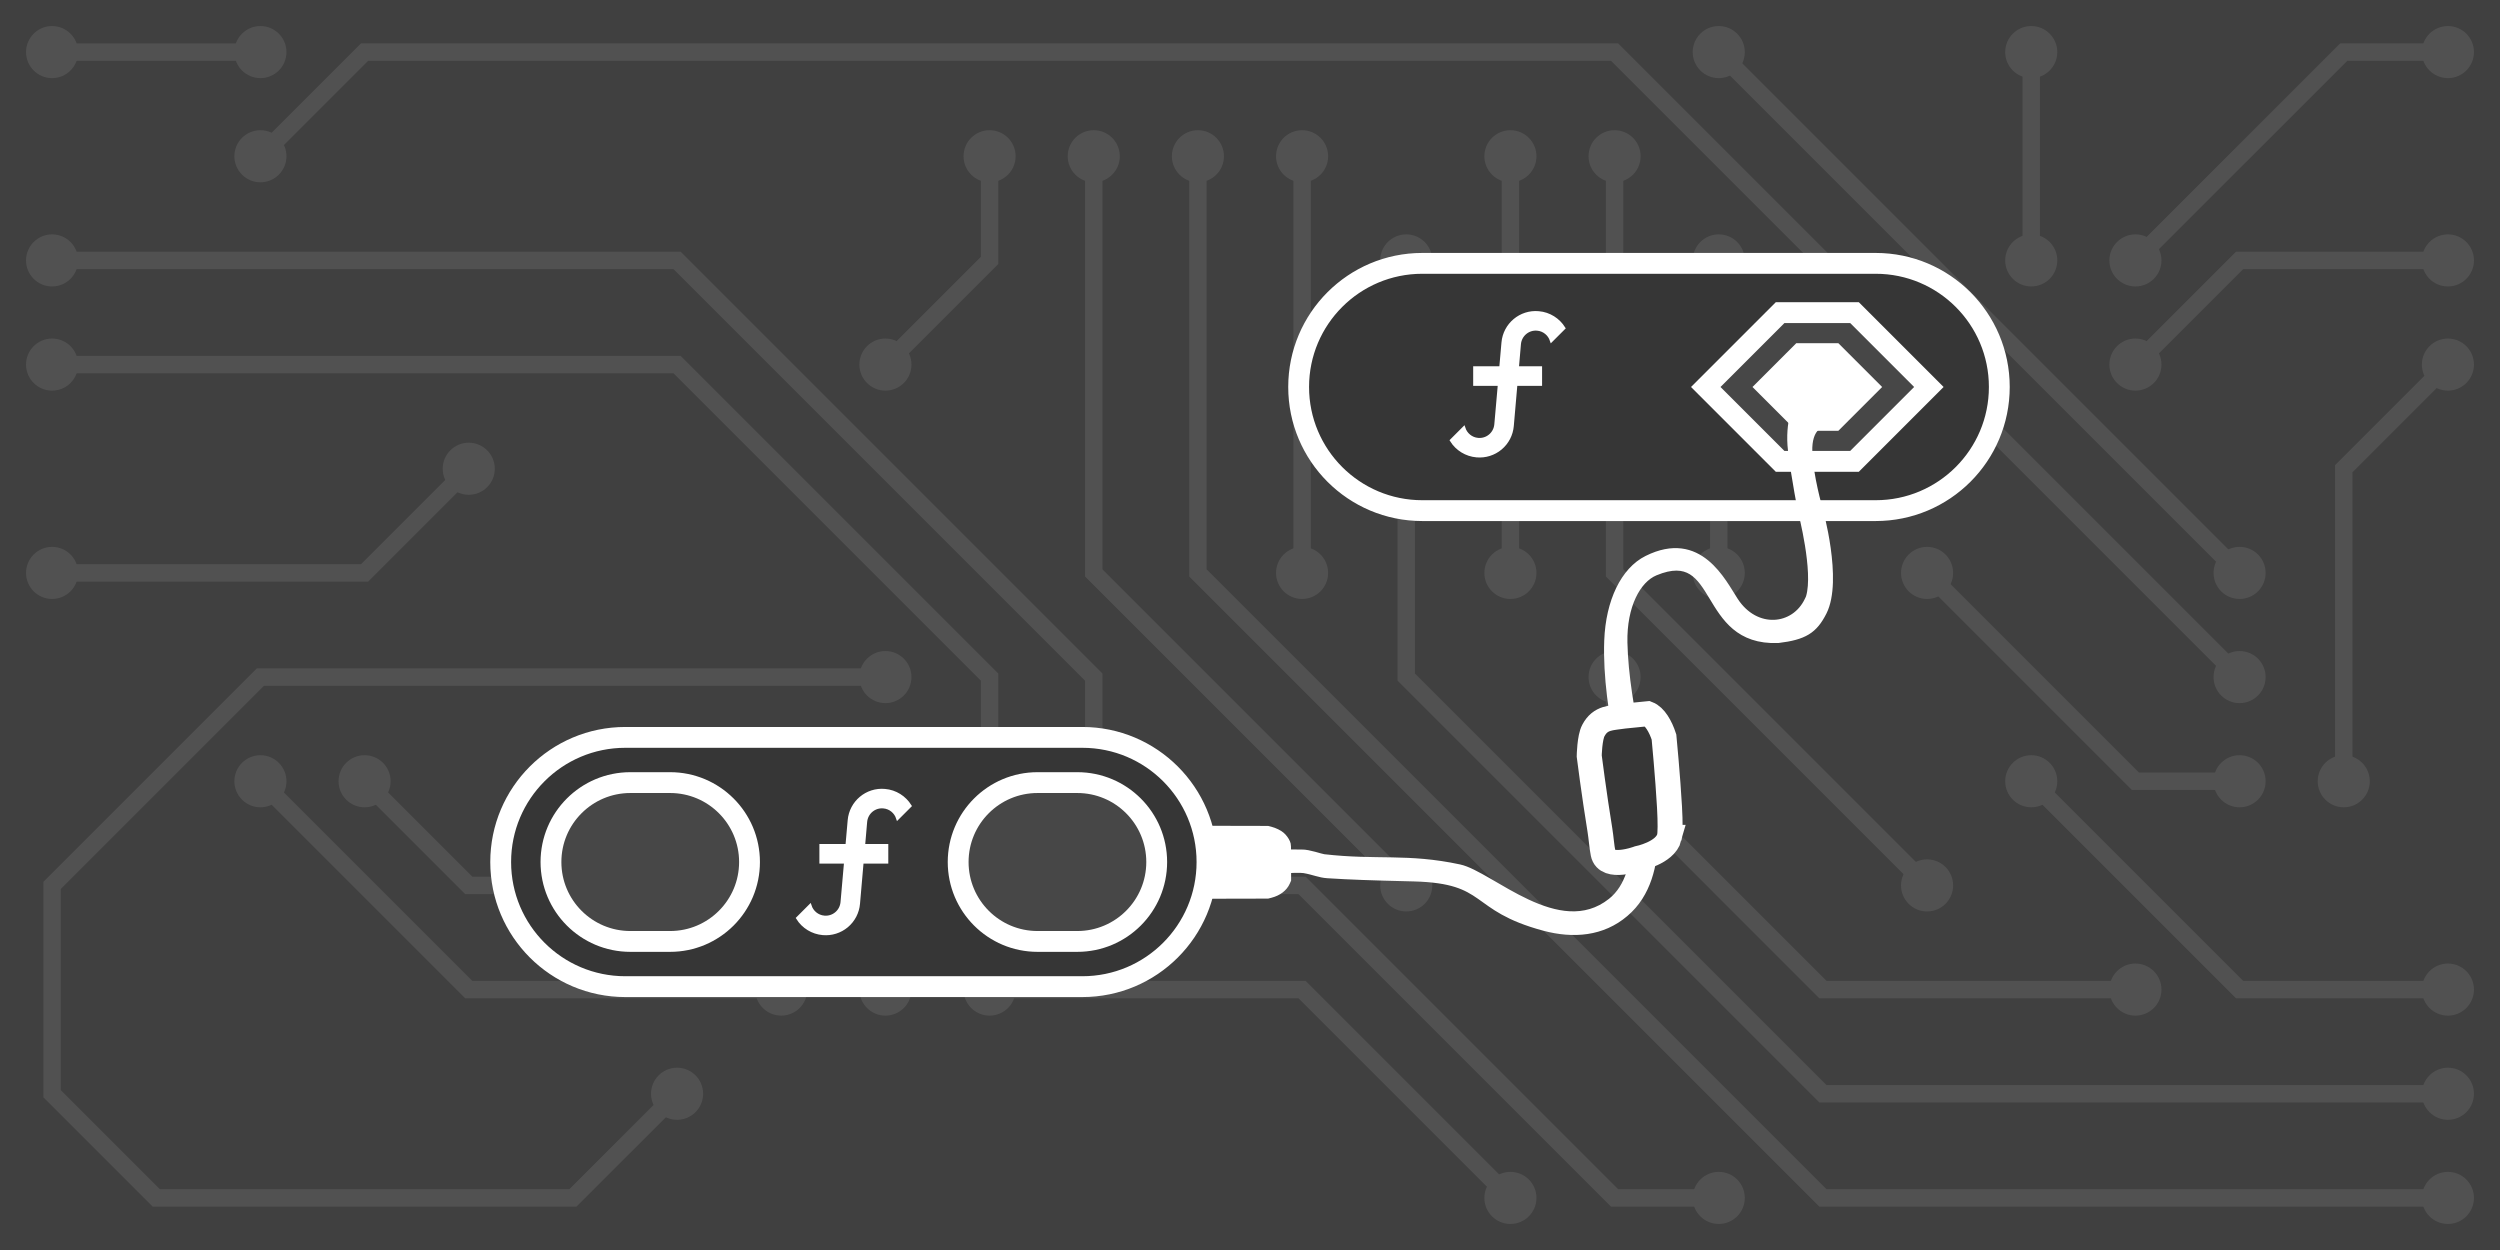
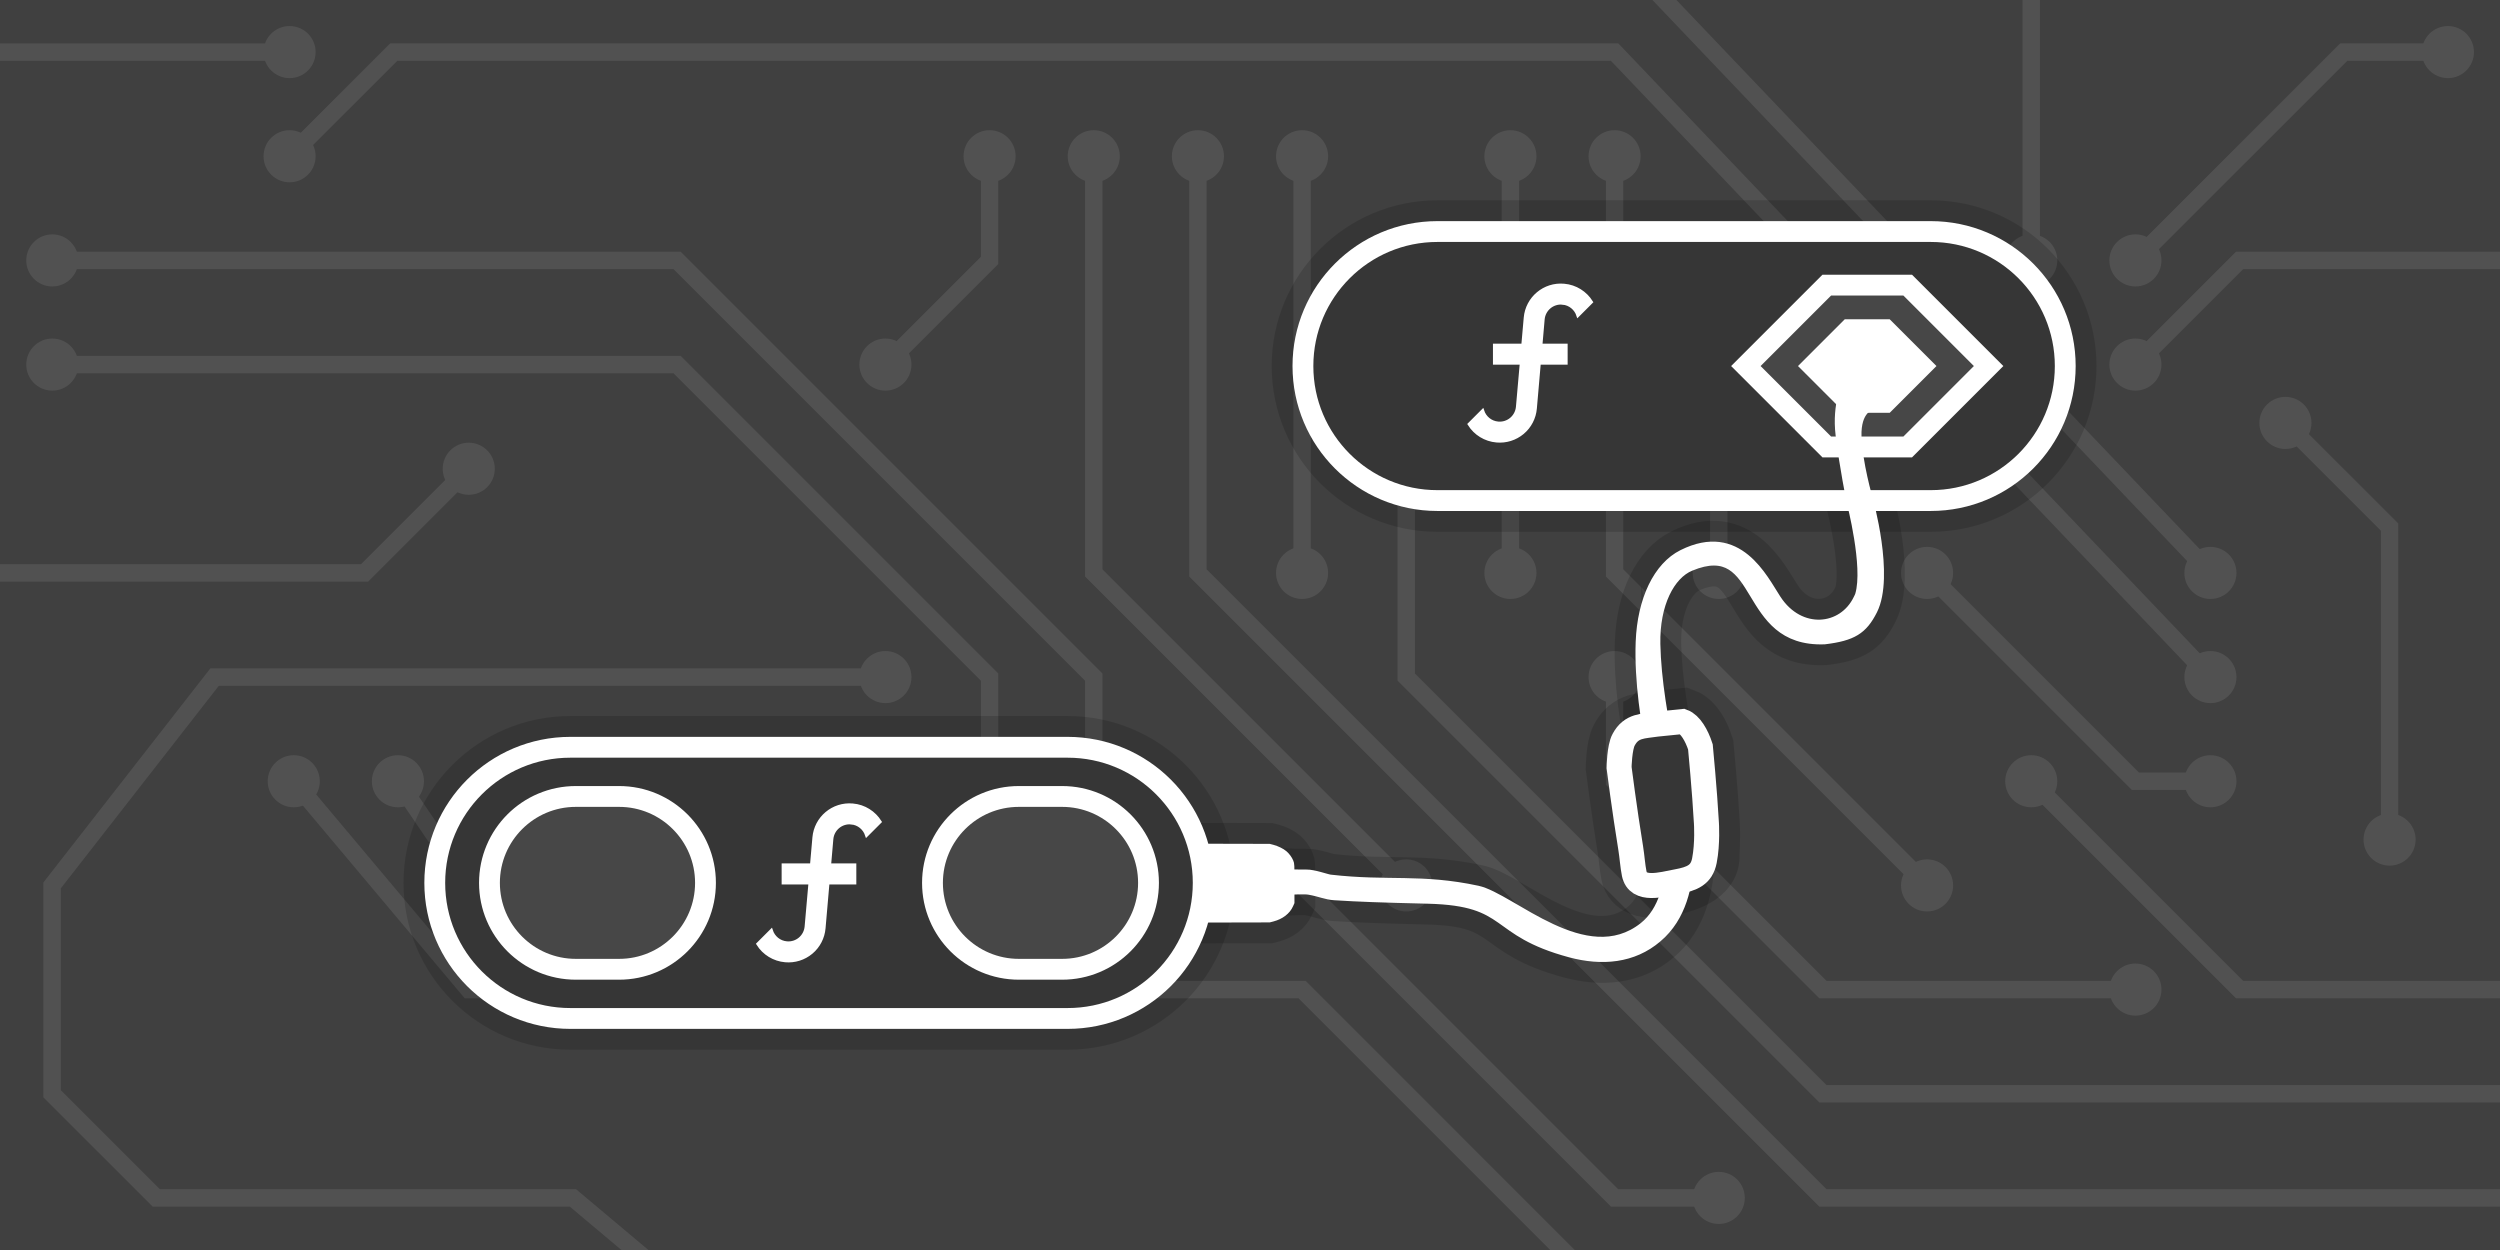
- <svg xmlns="http://www.w3.org/2000/svg" width="600" height="300">
-   <g stroke-miterlimit="10" data-paper-data="{&quot;isPaintingLayer&quot;:true}" style="mix-blend-mode:normal">
-     <path fill="#404040" d="M0 300V0h600v300z" />
-     <path fill="none" stroke="#515151" stroke-width="4.17" d="m62.5 37.5 25-25h300l150 150" />
-     <path fill="#515151" d="M62.5 31.25c3.452 0 6.25 2.798 6.25 6.25s-2.798 6.25-6.25 6.25-6.25-2.798-6.25-6.25 2.798-6.25 6.25-6.25zm475 125c3.452 0 6.25 2.798 6.25 6.25s-2.798 6.25-6.25 6.25-6.25-2.798-6.25-6.25 2.798-6.25 6.25-6.25z" />
-     <path fill="none" stroke="#515151" stroke-width="4.17" d="m537.5 137.5-125-125" />
-     <path fill="#515151" d="M537.5 131.25c3.452 0 6.25 2.798 6.25 6.25s-2.798 6.25-6.25 6.25-6.25-2.798-6.25-6.25 2.798-6.25 6.25-6.25zm-125-125c3.452 0 6.25 2.798 6.25 6.25s-2.798 6.25-6.25 6.25-6.25-2.798-6.25-6.25 2.798-6.25 6.25-6.25z" />
-     <path fill="none" stroke="#515151" stroke-width="4.17" d="m337.5 212.5-75-75v-100" />
-     <path fill="#515151" d="M337.5 206.25c3.452 0 6.25 2.798 6.25 6.25s-2.798 6.25-6.25 6.25-6.25-2.798-6.25-6.25 2.798-6.25 6.25-6.25zm-75-175c3.452 0 6.25 2.798 6.25 6.25s-2.798 6.25-6.25 6.25-6.25-2.798-6.25-6.25 2.798-6.25 6.25-6.25z" />
-     <path fill="none" stroke="#515151" stroke-width="4.17" d="M362.5 137.5v-100" />
-     <path fill="#515151" d="M362.5 131.25c3.452 0 6.25 2.798 6.25 6.25s-2.798 6.25-6.25 6.25-6.25-2.798-6.25-6.25 2.798-6.25 6.25-6.25zm0-100c3.452 0 6.25 2.798 6.25 6.25s-2.798 6.25-6.25 6.25-6.25-2.798-6.25-6.25 2.798-6.25 6.25-6.25z" />
-     <path fill="none" stroke="#515151" stroke-width="4.17" d="M587.5 287.5h-150l-150-150v-100" />
-     <path fill="#515151" d="M287.5 31.25c3.452 0 6.25 2.798 6.25 6.25s-2.798 6.25-6.25 6.25-6.25-2.798-6.25-6.25 2.798-6.25 6.25-6.25zm300 250c3.452 0 6.25 2.798 6.25 6.25s-2.798 6.25-6.25 6.25-6.25-2.798-6.25-6.25 2.798-6.25 6.25-6.25z" />
-     <path fill="none" stroke="#515151" stroke-width="4.17" d="M12.5 62.5h150l100 100v25l-50 50" />
-     <path fill="#515151" d="M212.5 231.25c3.452 0 6.25 2.798 6.25 6.25s-2.798 6.25-6.25 6.25-6.25-2.798-6.25-6.25 2.798-6.25 6.25-6.25zm-200-175c3.452 0 6.25 2.798 6.25 6.25s-2.798 6.25-6.25 6.25-6.25-2.798-6.25-6.25 2.798-6.25 6.25-6.25z" />
-     <path fill="none" stroke="#515151" stroke-width="4.17" d="m512.5 62.5 50-50h25" />
-     <path fill="#515151" d="M512.5 56.25c3.452 0 6.25 2.798 6.25 6.25s-2.798 6.25-6.25 6.25-6.25-2.798-6.25-6.25 2.798-6.25 6.25-6.25zm75-50c3.452 0 6.25 2.798 6.25 6.25s-2.798 6.25-6.25 6.25-6.25-2.798-6.25-6.25 2.798-6.25 6.25-6.25z" />
-     <path fill="none" stroke="#515151" stroke-width="4.17" d="M587.5 262.5h-150l-100-100v-100" />
-     <path fill="#515151" d="M337.5 56.25c3.452 0 6.25 2.798 6.25 6.25s-2.798 6.25-6.25 6.25-6.25-2.798-6.25-6.25 2.798-6.25 6.25-6.25zm250 200c3.452 0 6.25 2.798 6.25 6.25s-2.798 6.25-6.25 6.25-6.25-2.798-6.25-6.25 2.798-6.25 6.25-6.25z" />
-     <path fill="none" stroke="#515151" stroke-width="4.17" d="M12.5 12.5h50" />
-     <path fill="#515151" d="M12.5 6.25c3.452 0 6.25 2.798 6.25 6.25s-2.798 6.25-6.25 6.25-6.25-2.798-6.25-6.25 2.798-6.25 6.25-6.25zm50 0c3.452 0 6.25 2.798 6.25 6.25s-2.798 6.25-6.25 6.25-6.25-2.798-6.25-6.25 2.798-6.25 6.25-6.25z" />
-     <path fill="none" stroke="#515151" stroke-width="4.17" d="M12.5 87.5h150l75 75v25" />
-     <path fill="#515151" d="M237.5 181.25c3.452 0 6.25 2.798 6.25 6.25s-2.798 6.25-6.25 6.25-6.25-2.798-6.25-6.25 2.798-6.25 6.25-6.25zm-225-100c3.452 0 6.25 2.798 6.25 6.25s-2.798 6.25-6.25 6.25-6.25-2.798-6.25-6.25 2.798-6.25 6.25-6.25z" />
-     <path fill="none" stroke="#515151" stroke-width="4.17" d="m162.5 262.5-25 25h-100l-25-25v-50l50-50h150" />
-     <path fill="#515151" d="M162.5 256.25c3.452 0 6.25 2.798 6.25 6.25s-2.798 6.25-6.25 6.25-6.25-2.798-6.25-6.25 2.798-6.25 6.25-6.25zm50-100c3.452 0 6.25 2.798 6.25 6.25s-2.798 6.25-6.25 6.25-6.25-2.798-6.25-6.25 2.798-6.25 6.25-6.25z" />
-     <path fill="none" stroke="#515151" stroke-width="4.17" d="m112.5 112.5-25 25h-75" />
-     <path fill="#515151" d="M112.5 106.25c3.452 0 6.25 2.798 6.25 6.25s-2.798 6.25-6.25 6.25-6.25-2.798-6.25-6.25 2.798-6.25 6.25-6.25zm-100 25c3.452 0 6.25 2.798 6.25 6.25s-2.798 6.25-6.25 6.25-6.25-2.798-6.25-6.25 2.798-6.25 6.25-6.25z" />
-     <path fill="none" stroke="#515151" stroke-width="4.17" d="M587.5 237.5h-50l-50-50" />
-     <path fill="#515151" d="M487.5 181.25c3.452 0 6.25 2.798 6.25 6.25s-2.798 6.25-6.25 6.25-6.25-2.798-6.25-6.25 2.798-6.25 6.25-6.25zm100 50c3.452 0 6.25 2.798 6.25 6.25s-2.798 6.25-6.25 6.25-6.25-2.798-6.25-6.25 2.798-6.25 6.25-6.25z" />
-     <path fill="none" stroke="#515151" stroke-width="4.17" d="M537.5 187.5h-25l-50-50" />
-     <path fill="#515151" d="M537.5 181.25c3.452 0 6.25 2.798 6.25 6.25s-2.798 6.25-6.25 6.25-6.25-2.798-6.25-6.25 2.798-6.25 6.25-6.25zm-75-50c3.452 0 6.25 2.798 6.25 6.25s-2.798 6.25-6.25 6.25-6.25-2.798-6.25-6.25 2.798-6.25 6.25-6.25z" />
-     <path fill="none" stroke="#515151" stroke-width="4.17" d="M312.5 137.5v-100" />
-     <path fill="#515151" d="M312.5 131.25c3.452 0 6.25 2.798 6.25 6.25s-2.798 6.25-6.25 6.25-6.25-2.798-6.25-6.25 2.798-6.25 6.25-6.25zm0-100c3.452 0 6.25 2.798 6.25 6.25s-2.798 6.25-6.25 6.25-6.25-2.798-6.25-6.25 2.798-6.25 6.25-6.25z" />
-     <path fill="none" stroke="#515151" stroke-width="4.17" d="M512.5 237.5h-75l-50-50v-25" />
-     <path fill="#515151" d="M387.5 156.25c3.452 0 6.25 2.798 6.25 6.25s-2.798 6.25-6.25 6.25-6.25-2.798-6.25-6.25 2.798-6.25 6.25-6.25zm125 75c3.452 0 6.25 2.798 6.25 6.25s-2.798 6.25-6.25 6.25-6.25-2.798-6.25-6.25 2.798-6.25 6.25-6.25z" />
-     <path fill="none" stroke="#515151" stroke-width="4.17" d="M187.5 237.5h-75l-50-50" />
-     <path fill="#515151" d="M187.5 231.25c3.452 0 6.25 2.798 6.25 6.25s-2.798 6.25-6.25 6.25-6.25-2.798-6.25-6.25 2.798-6.25 6.25-6.25zm-125-50c3.452 0 6.25 2.798 6.25 6.25s-2.798 6.25-6.25 6.25-6.25-2.798-6.25-6.25 2.798-6.25 6.25-6.25z" />
-     <path fill="none" stroke="#515151" stroke-width="4.17" d="M237.5 37.5v25l-25 25" />
-     <path fill="#515151" d="M212.5 81.25c3.452 0 6.25 2.798 6.25 6.25s-2.798 6.25-6.25 6.25-6.25-2.798-6.25-6.25 2.798-6.25 6.25-6.25zm25-50c3.452 0 6.25 2.798 6.25 6.25s-2.798 6.25-6.25 6.25-6.25-2.798-6.25-6.25 2.798-6.25 6.25-6.25z" />
-     <path fill="none" stroke="#515151" stroke-width="4.17" d="m512.5 87.5 25-25h50" />
-     <path fill="#515151" d="M587.5 56.25c3.452 0 6.25 2.798 6.25 6.25s-2.798 6.25-6.25 6.25-6.25-2.798-6.25-6.25 2.798-6.25 6.25-6.25zm-75 25c3.452 0 6.25 2.798 6.25 6.25s-2.798 6.25-6.25 6.25-6.25-2.798-6.25-6.25 2.798-6.25 6.25-6.25z" />
-     <path fill="none" stroke="#515151" stroke-width="4.17" d="m462.5 212.5-75-75v-100" />
-     <path fill="#515151" d="M387.5 31.25c3.452 0 6.25 2.798 6.25 6.25s-2.798 6.25-6.25 6.25-6.25-2.798-6.25-6.25 2.798-6.25 6.25-6.25zm75 175c3.452 0 6.25 2.798 6.25 6.25s-2.798 6.25-6.25 6.25-6.25-2.798-6.25-6.25 2.798-6.25 6.25-6.25z" />
-     <path fill="none" stroke="#515151" stroke-width="4.17" d="M262.5 212.5h50l75 75h25" />
-     <path fill="#515151" d="M262.5 206.25c3.452 0 6.25 2.798 6.25 6.25s-2.798 6.25-6.25 6.25-6.25-2.798-6.25-6.25 2.798-6.25 6.25-6.25zm150 75c3.452 0 6.25 2.798 6.25 6.25s-2.798 6.25-6.25 6.25-6.25-2.798-6.25-6.25 2.798-6.25 6.25-6.25z" />
-     <path fill="none" stroke="#515151" stroke-width="4.17" d="M237.5 237.5h75l50 50" />
-     <path fill="#515151" d="M237.5 231.25c3.452 0 6.25 2.798 6.25 6.25s-2.798 6.25-6.25 6.25-6.25-2.798-6.25-6.25 2.798-6.25 6.25-6.25zm125 50c3.452 0 6.25 2.798 6.25 6.25s-2.798 6.25-6.25 6.25-6.25-2.798-6.25-6.25 2.798-6.25 6.25-6.25z" />
-     <path fill="none" stroke="#515151" stroke-width="4.17" d="M562.5 187.5v-75l25-25" />
-     <path fill="#515151" d="M587.5 81.25c3.452 0 6.25 2.798 6.25 6.25s-2.798 6.25-6.25 6.25-6.25-2.798-6.25-6.25 2.798-6.25 6.25-6.25zm-25 100c3.452 0 6.25 2.798 6.25 6.25s-2.798 6.25-6.25 6.25-6.25-2.798-6.25-6.25 2.798-6.25 6.25-6.25z" />
-     <path fill="none" stroke="#515151" stroke-width="4.17" d="M412.5 62.5v75" />
-     <path fill="#515151" d="M412.5 56.25c3.452 0 6.25 2.798 6.25 6.25s-2.798 6.25-6.25 6.25-6.25-2.798-6.25-6.25 2.798-6.25 6.25-6.25zm0 75c3.452 0 6.25 2.798 6.25 6.25s-2.798 6.25-6.25 6.25-6.25-2.798-6.25-6.25 2.798-6.25 6.25-6.25z" />
-     <path fill="none" stroke="#515151" stroke-width="4.17" d="M487.5 62.5v-50" />
-     <path fill="#515151" d="M487.5 56.25c3.452 0 6.25 2.798 6.25 6.25s-2.798 6.25-6.25 6.25-6.25-2.798-6.25-6.25 2.798-6.25 6.25-6.25zm0-50c3.452 0 6.25 2.798 6.25 6.25s-2.798 6.25-6.25 6.25-6.25-2.798-6.25-6.25 2.798-6.25 6.25-6.25z" />
-     <path fill="none" stroke="#515151" stroke-width="4.17" d="M162.5 212.5h-50l-25-25" />
-     <path fill="#515151" d="M162.5 206.25c3.452 0 6.25 2.798 6.25 6.25s-2.798 6.25-6.25 6.25-6.25-2.798-6.25-6.25 2.798-6.25 6.25-6.25zm-75-25c3.452 0 6.25 2.798 6.25 6.25s-2.798 6.25-6.25 6.25-6.25-2.798-6.25-6.25 2.798-6.25 6.25-6.25z" />
-     <g stroke="#fff">
-       <path fill="#363636" stroke-width="5" d="M341.347 63.206h108.815c16.387 0 29.672 13.285 29.672 29.672s-13.285 29.672-29.672 29.672H341.347c-16.387 0-29.672-13.285-29.672-29.672s13.285-29.672 29.672-29.672z" />
-       <path fill="#474747" stroke-width="5" d="M427.23 75.028h17.85l17.85 17.85-17.85 17.85h-17.85L409.38 92.878z" />
-       <path fill="#fff" stroke-width=".75" d="M368.934 78.987c-2.171-.197-4.085 1.401-4.282 3.591l-.493 5.703h5.565v3.947h-5.92l-.868 10.004c-.178 2.085-1.18 4.013-2.784 5.357s-3.677 1.994-5.761 1.806c-2.482-.21-4.719-1.578-6.038-3.69l2.96-2.96c.474 1.46 1.776 2.585 3.414 2.723 2.171.197 4.085-1.401 4.282-3.591l.849-9.649h-5.92v-3.947h6.255l.533-6.058c.375-4.341 4.203-7.558 8.544-7.163 2.585.217 4.756 1.658 6.038 3.69l-2.96 2.96c-.474-1.46-1.776-2.585-3.414-2.723z" />
+ <svg xmlns="http://www.w3.org/2000/svg" version="1.1" width="600" height="300" viewBox="19.224,17.750,600,300">
+   <g transform="translate(19.22446,17.74992)">
+     <g data-paper-data="{&quot;isPaintingLayer&quot;:true}" fill-rule="nonzero" stroke-linecap="butt" stroke-linejoin="miter" stroke-miterlimit="10" stroke-dasharray="" stroke-dashoffset="0" style="mix-blend-mode: normal">
+       <path d="" data-paper-data="{&quot;index&quot;:null}" fill="#ffffff" stroke="none" stroke-width="1" />
+       <path d="" data-paper-data="{&quot;index&quot;:null}" fill="#ffffff" stroke="none" stroke-width="1" />
+       <g stroke="#ffffff" stroke-width="2">
+         <path d="" fill="#363636" />
+         <path d="" fill="#474747" />
+         <path d="" fill="#474747" />
+       </g>
+       <g>
+         <path d="M0,300v-300h600v300z" fill="#404040" stroke="none" stroke-width="1" />
+         <path d="M69.5,37.5l25,-25h293l143,150" fill="none" stroke="#515151" stroke-width="4.17" />
+         <path d="M69.5,31.25c3.452,0 6.25,2.798 6.25,6.25c0,3.452 -2.798,6.25 -6.25,6.25c-3.452,0 -6.25,-2.798 -6.25,-6.25c0,-3.452 2.798,-6.25 6.25,-6.25zM530.5,156.25c3.452,0 6.25,2.798 6.25,6.25c0,3.452 -2.798,6.25 -6.25,6.25c-3.452,0 -6.25,-2.798 -6.25,-6.25c0,-3.452 2.798,-6.25 6.25,-6.25z" fill="#515151" stroke="none" stroke-width="1" />
+         <path d="M388.5,-11.5l142,149" fill="none" stroke="#515151" stroke-width="4.17" />
+         <path d="M530.5,131.25c3.452,0 6.25,2.798 6.25,6.25c0,3.452 -2.798,6.25 -6.25,6.25c-3.452,0 -6.25,-2.798 -6.25,-6.25c0,-3.452 2.798,-6.25 6.25,-6.25zM388.5,-17.75c3.452,0 6.25,2.798 6.25,6.25c0,3.452 -2.798,6.25 -6.25,6.25c-3.452,0 -6.25,-2.798 -6.25,-6.25c0,-3.452 2.798,-6.25 6.25,-6.25z" fill="#515151" stroke="none" stroke-width="1" />
+         <path d="M337.5,212.5l-75,-75v-100" fill="none" stroke="#515151" stroke-width="4.17" />
+         <path d="M337.5,206.25c3.452,0 6.25,2.798 6.25,6.25c0,3.452 -2.798,6.25 -6.25,6.25c-3.452,0 -6.25,-2.798 -6.25,-6.25c0,-3.452 2.798,-6.25 6.25,-6.25zM262.5,31.25c3.452,0 6.25,2.798 6.25,6.25c0,3.452 -2.798,6.25 -6.25,6.25c-3.452,0 -6.25,-2.798 -6.25,-6.25c0,-3.452 2.798,-6.25 6.25,-6.25z" fill="#515151" stroke="none" stroke-width="1" />
+         <path d="M362.5,137.5v-100" fill="none" stroke="#515151" stroke-width="4.17" />
+         <path d="M362.5,131.25c3.452,0 6.25,2.798 6.25,6.25c0,3.452 -2.798,6.25 -6.25,6.25c-3.452,0 -6.25,-2.798 -6.25,-6.25c0,-3.452 2.798,-6.25 6.25,-6.25zM362.5,31.25c3.452,0 6.25,2.798 6.25,6.25c0,3.452 -2.798,6.25 -6.25,6.25c-3.452,0 -6.25,-2.798 -6.25,-6.25c0,-3.452 2.798,-6.25 6.25,-6.25z" fill="#515151" stroke="none" stroke-width="1" />
+         <path d="M613.026,287.5h-175.526l-150,-150v-100" fill="none" stroke="#515151" stroke-width="4.17" />
+         <path d="M287.5,31.25c3.452,0 6.25,2.798 6.25,6.25c0,3.452 -2.798,6.25 -6.25,6.25c-3.452,0 -6.25,-2.798 -6.25,-6.25c0,-3.452 2.798,-6.25 6.25,-6.25zM613.026,281.25c3.452,0 6.25,2.798 6.25,6.25c0,3.452 -2.798,6.25 -6.25,6.25c-3.452,0 -6.25,-2.798 -6.25,-6.25c0,-3.452 2.798,-6.25 6.25,-6.25z" fill="#515151" stroke="none" stroke-width="1" />
+         <path d="M12.551,62.5h149.949l100,100v25l-50,50" fill="none" stroke="#515151" stroke-width="4.17" />
+         <path d="M212.5,231.25c3.452,0 6.25,2.798 6.25,6.25c0,3.452 -2.798,6.25 -6.25,6.25c-3.452,0 -6.25,-2.798 -6.25,-6.25c0,-3.452 2.798,-6.25 6.25,-6.25zM12.551,56.25c3.452,0 6.25,2.798 6.25,6.25c0,3.452 -2.798,6.25 -6.25,6.25c-3.452,0 -6.25,-2.798 -6.25,-6.25c0,-3.452 2.798,-6.25 6.25,-6.25z" fill="#515151" stroke="none" stroke-width="1" />
+         <path d="M512.5,62.5l50,-50h25" fill="none" stroke="#515151" stroke-width="4.17" />
+         <path d="M512.5,56.25c3.452,0 6.25,2.798 6.25,6.25c0,3.452 -2.798,6.25 -6.25,6.25c-3.452,0 -6.25,-2.798 -6.25,-6.25c0,-3.452 2.798,-6.25 6.25,-6.25zM587.5,6.25c3.452,0 6.25,2.798 6.25,6.25c0,3.452 -2.798,6.25 -6.25,6.25c-3.452,0 -6.25,-2.798 -6.25,-6.25c0,-3.452 2.798,-6.25 6.25,-6.25z" fill="#515151" stroke="none" stroke-width="1" />
+         <path d="M613.026,262.5h-175.526l-100,-100v-100" fill="none" stroke="#515151" stroke-width="4.17" />
+         <path d="M337.5,56.25c3.452,0 6.25,2.798 6.25,6.25c0,3.452 -2.798,6.25 -6.25,6.25c-3.452,0 -6.25,-2.798 -6.25,-6.25c0,-3.452 2.798,-6.25 6.25,-6.25zM613.026,256.25c3.452,0 6.25,2.798 6.25,6.25c0,3.452 -2.798,6.25 -6.25,6.25c-3.452,0 -6.25,-2.798 -6.25,-6.25c0,-3.452 2.798,-6.25 6.25,-6.25z" fill="#515151" stroke="none" stroke-width="1" />
+         <path d="M69.5,12.5h-82.474" fill="none" stroke="#515151" stroke-width="4.17" />
+         <path d="M-12.974,6.25c3.452,0 6.25,2.798 6.25,6.25c0,3.452 -2.798,6.25 -6.25,6.25c-3.452,0 -6.25,-2.798 -6.25,-6.25c0,-3.452 2.798,-6.25 6.25,-6.25zM69.5,6.25c3.452,0 6.25,2.798 6.25,6.25c0,3.452 -2.798,6.25 -6.25,6.25c-3.452,0 -6.25,-2.798 -6.25,-6.25c0,-3.452 2.798,-6.25 6.25,-6.25z" fill="#515151" stroke="none" stroke-width="1" />
+         <path d="M12.551,87.5h149.949l75,75v25" fill="none" stroke="#515151" stroke-width="4.17" />
+         <path d="M237.5,181.25c3.452,0 6.25,2.798 6.25,6.25c0,3.452 -2.798,6.25 -6.25,6.25c-3.452,0 -6.25,-2.798 -6.25,-6.25c0,-3.452 2.798,-6.25 6.25,-6.25zM12.551,81.25c3.452,0 6.25,2.798 6.25,6.25c0,3.452 -2.798,6.25 -6.25,6.25c-3.452,0 -6.25,-2.798 -6.25,-6.25c0,-3.452 2.798,-6.25 6.25,-6.25z" fill="#515151" stroke="none" stroke-width="1" />
+         <path d="M162.5,302.25c3.452,0 6.25,2.798 6.25,6.25c0,3.452 -2.798,6.25 -6.25,6.25c-3.452,0 -6.25,-2.798 -6.25,-6.25c0,-3.452 2.798,-6.25 6.25,-6.25zM212.5,156.25c3.452,0 6.25,2.798 6.25,6.25c0,3.452 -2.798,6.25 -6.25,6.25c-3.452,0 -6.25,-2.798 -6.25,-6.25c0,-3.452 2.798,-6.25 6.25,-6.25z" fill="#515151" stroke="none" stroke-width="1" />
+         <path d="M112.5,112.5l-25,25h-100.474" fill="none" stroke="#515151" stroke-width="4.17" />
+         <path d="M112.5,106.25c3.452,0 6.25,2.798 6.25,6.25c0,3.452 -2.798,6.25 -6.25,6.25c-3.452,0 -6.25,-2.798 -6.25,-6.25c0,-3.452 2.798,-6.25 6.25,-6.25zM-12.974,131.25c3.452,0 6.25,2.798 6.25,6.25c0,3.452 -2.798,6.25 -6.25,6.25c-3.452,0 -6.25,-2.798 -6.25,-6.25c0,-3.452 2.798,-6.25 6.25,-6.25z" fill="#515151" stroke="none" stroke-width="1" />
+         <path d="M613.026,237.5h-75.526l-50,-50" fill="none" stroke="#515151" stroke-width="4.17" />
+         <path d="M487.5,181.25c3.452,0 6.25,2.798 6.25,6.25c0,3.452 -2.798,6.25 -6.25,6.25c-3.452,0 -6.25,-2.798 -6.25,-6.25c0,-3.452 2.798,-6.25 6.25,-6.25zM613.026,231.25c3.452,0 6.25,2.798 6.25,6.25c0,3.452 -2.798,6.25 -6.25,6.25c-3.452,0 -6.25,-2.798 -6.25,-6.25c0,-3.452 2.798,-6.25 6.25,-6.25z" fill="#515151" stroke="none" stroke-width="1" />
+         <path d="M530.5,187.5h-18l-50,-50" fill="none" stroke="#515151" stroke-width="4.17" />
+         <path d="M530.5,181.25c3.452,0 6.25,2.798 6.25,6.25c0,3.452 -2.798,6.25 -6.25,6.25c-3.452,0 -6.25,-2.798 -6.25,-6.25c0,-3.452 2.798,-6.25 6.25,-6.25zM462.5,131.25c3.452,0 6.25,2.798 6.25,6.25c0,3.452 -2.798,6.25 -6.25,6.25c-3.452,0 -6.25,-2.798 -6.25,-6.25c0,-3.452 2.798,-6.25 6.25,-6.25z" fill="#515151" stroke="none" stroke-width="1" />
+         <path d="M312.5,37.5v100" fill="none" stroke="#515151" stroke-width="4.17" />
+         <path d="M312.5,131.25c3.452,0 6.25,2.798 6.25,6.25c0,3.452 -2.798,6.25 -6.25,6.25c-3.452,0 -6.25,-2.798 -6.25,-6.25c0,-3.452 2.798,-6.25 6.25,-6.25zM312.5,31.25c3.452,0 6.25,2.798 6.25,6.25c0,3.452 -2.798,6.25 -6.25,6.25c-3.452,0 -6.25,-2.798 -6.25,-6.25c0,-3.452 2.798,-6.25 6.25,-6.25z" fill="#515151" stroke="none" stroke-width="1" />
+         <path d="M512.5,237.5h-75l-50,-50v-25" fill="none" stroke="#515151" stroke-width="4.17" />
+         <path d="M387.5,156.25c3.452,0 6.25,2.798 6.25,6.25c0,3.452 -2.798,6.25 -6.25,6.25c-3.452,0 -6.25,-2.798 -6.25,-6.25c0,-3.452 2.798,-6.25 6.25,-6.25zM512.5,231.25c3.452,0 6.25,2.798 6.25,6.25c0,3.452 -2.798,6.25 -6.25,6.25c-3.452,0 -6.25,-2.798 -6.25,-6.25c0,-3.452 2.798,-6.25 6.25,-6.25z" fill="#515151" stroke="none" stroke-width="1" />
+         <path d="M187.5,237.5h-75l-42,-50" fill="none" stroke="#515151" stroke-width="4.17" />
+         <path d="M187.5,231.25c3.452,0 6.25,2.798 6.25,6.25c0,3.452 -2.798,6.25 -6.25,6.25c-3.452,0 -6.25,-2.798 -6.25,-6.25c0,-3.452 2.798,-6.25 6.25,-6.25zM70.5,181.25c3.452,0 6.25,2.798 6.25,6.25c0,3.452 -2.798,6.25 -6.25,6.25c-3.452,0 -6.25,-2.798 -6.25,-6.25c0,-3.452 2.798,-6.25 6.25,-6.25z" fill="#515151" stroke="none" stroke-width="1" />
+         <path d="M237.5,37.5v25l-25,25" fill="none" stroke="#515151" stroke-width="4.17" />
+         <path d="M212.5,81.25c3.452,0 6.25,2.798 6.25,6.25c0,3.452 -2.798,6.25 -6.25,6.25c-3.452,0 -6.25,-2.798 -6.25,-6.25c0,-3.452 2.798,-6.25 6.25,-6.25zM237.5,31.25c3.452,0 6.25,2.798 6.25,6.25c0,3.452 -2.798,6.25 -6.25,6.25c-3.452,0 -6.25,-2.798 -6.25,-6.25c0,-3.452 2.798,-6.25 6.25,-6.25z" fill="#515151" stroke="none" stroke-width="1" />
+         <path d="M512.5,87.5l25,-25h75.526" fill="none" stroke="#515151" stroke-width="4.17" />
+         <path d="M613.026,56.25c3.452,0 6.25,2.798 6.25,6.25c0,3.452 -2.798,6.25 -6.25,6.25c-3.452,0 -6.25,-2.798 -6.25,-6.25c0,-3.452 2.798,-6.25 6.25,-6.25zM512.5,81.25c3.452,0 6.25,2.798 6.25,6.25c0,3.452 -2.798,6.25 -6.25,6.25c-3.452,0 -6.25,-2.798 -6.25,-6.25c0,-3.452 2.798,-6.25 6.25,-6.25z" fill="#515151" stroke="none" stroke-width="1" />
+         <path d="M462.5,212.5l-75,-75v-100" fill="none" stroke="#515151" stroke-width="4.17" />
+         <path d="M387.5,31.25c3.452,0 6.25,2.798 6.25,6.25c0,3.452 -2.798,6.25 -6.25,6.25c-3.452,0 -6.25,-2.798 -6.25,-6.25c0,-3.452 2.798,-6.25 6.25,-6.25zM462.5,206.25c3.452,0 6.25,2.798 6.25,6.25c0,3.452 -2.798,6.25 -6.25,6.25c-3.452,0 -6.25,-2.798 -6.25,-6.25c0,-3.452 2.798,-6.25 6.25,-6.25z" fill="#515151" stroke="none" stroke-width="1" />
+         <path d="M262.5,212.5h50l75,75h25" fill="none" stroke="#515151" stroke-width="4.17" />
+         <path d="M262.5,206.25c3.452,0 6.25,2.798 6.25,6.25c0,3.452 -2.798,6.25 -6.25,6.25c-3.452,0 -6.25,-2.798 -6.25,-6.25c0,-3.452 2.798,-6.25 6.25,-6.25zM412.5,281.25c3.452,0 6.25,2.798 6.25,6.25c0,3.452 -2.798,6.25 -6.25,6.25c-3.452,0 -6.25,-2.798 -6.25,-6.25c0,-3.452 2.798,-6.25 6.25,-6.25z" fill="#515151" stroke="none" stroke-width="1" />
+         <path d="M237.5,237.5h75l73,73" fill="none" stroke="#515151" stroke-width="4.17" />
+         <path d="M237.5,231.25c3.452,0 6.25,2.798 6.25,6.25c0,3.452 -2.798,6.25 -6.25,6.25c-3.452,0 -6.25,-2.798 -6.25,-6.25c0,-3.452 2.798,-6.25 6.25,-6.25zM385.5,304.25c3.452,0 6.25,2.798 6.25,6.25c0,3.452 -2.798,6.25 -6.25,6.25c-3.452,0 -6.25,-2.798 -6.25,-6.25c0,-3.452 2.798,-6.25 6.25,-6.25z" fill="#515151" stroke="none" stroke-width="1" />
+         <path d="M548.5,101.5l25,25v75" data-paper-data="{&quot;index&quot;:null}" fill="none" stroke="#515151" stroke-width="4.17" />
+         <path d="M554.75,101.5c0,3.452 -2.798,6.25 -6.25,6.25c-3.452,0 -6.25,-2.798 -6.25,-6.25c0,-3.452 2.798,-6.25 6.25,-6.25c3.452,0 6.25,2.798 6.25,6.25zM579.75,201.5c0,3.452 -2.798,6.25 -6.25,6.25c-3.452,0 -6.25,-2.798 -6.25,-6.25c0,-3.452 2.798,-6.25 6.25,-6.25c3.452,0 6.25,2.798 6.25,6.25z" data-paper-data="{&quot;index&quot;:null}" fill="#515151" stroke="none" stroke-width="1" />
+         <path d="M412.5,137.5v-75" fill="none" stroke="#515151" stroke-width="4.17" />
+         <path d="M412.5,56.25c3.452,0 6.25,2.798 6.25,6.25c0,3.452 -2.798,6.25 -6.25,6.25c-3.452,0 -6.25,-2.798 -6.25,-6.25c0,-3.452 2.798,-6.25 6.25,-6.25zM412.5,131.25c3.452,0 6.25,2.798 6.25,6.25c0,3.452 -2.798,6.25 -6.25,6.25c-3.452,0 -6.25,-2.798 -6.25,-6.25c0,-3.452 2.798,-6.25 6.25,-6.25z" fill="#515151" stroke="none" stroke-width="1" />
+         <path d="M487.5,-8.5v71" fill="none" stroke="#515151" stroke-width="4.17" />
+         <path d="M487.5,56.25c3.452,0 6.25,2.798 6.25,6.25c0,3.452 -2.798,6.25 -6.25,6.25c-3.452,0 -6.25,-2.798 -6.25,-6.25c0,-3.452 2.798,-6.25 6.25,-6.25zM487.5,-14.75c3.452,0 6.25,2.798 6.25,6.25c0,3.452 -2.798,6.25 -6.25,6.25c-3.452,0 -6.25,-2.798 -6.25,-6.25c0,-3.452 2.798,-6.25 6.25,-6.25z" fill="#515151" stroke="none" stroke-width="1" />
+         <path d="M162.5,212.5h-50l-17,-25" fill="none" stroke="#515151" stroke-width="4.17" />
+         <path d="M162.5,206.25c3.452,0 6.25,2.798 6.25,6.25c0,3.452 -2.798,6.25 -6.25,6.25c-3.452,0 -6.25,-2.798 -6.25,-6.25c0,-3.452 2.798,-6.25 6.25,-6.25zM95.5,181.25c3.452,0 6.25,2.798 6.25,6.25c0,3.452 -2.798,6.25 -6.25,6.25c-3.452,0 -6.25,-2.798 -6.25,-6.25c0,-3.452 2.798,-6.25 6.25,-6.25z" fill="#515151" stroke="none" stroke-width="1" />
+         <path d="M194,137.5" fill="#000000" stroke="none" stroke-width="1" />
+         <path d="M207.755,131.378" fill="#000000" stroke="none" stroke-width="1" />
+         <path d="M162.5,308.5l-25,-21h-100l-25,-25v-50l39,-50h161" fill="none" stroke="#515151" stroke-width="4.17" />
+       </g>
+       <g>
+         <path d="M312.703,55.569M344.986,55.569h118.39c17.829,0 32.283,14.454 32.283,32.283c0,17.829 -14.454,32.283 -32.283,32.283h-118.39c-17.829,0 -32.283,-14.454 -32.283,-32.283c0,-17.829 14.454,-32.283 32.283,-32.283z" fill="none" stroke-opacity="0.149" stroke="#000000" stroke-width="15" />
+         <path d="M426.691,143.654c5.401,8.255 15.419,7.288 18.927,-0.134c0.13,-0.273 0.28,-0.533 0.364,-0.812c2.016,-6.668 -2.039,-22.196 -2.039,-22.196c0,0 -1.73,-8.498 -2.648,-16.086c-0.918,-7.588 1.643,-12.537 1.643,-12.537l6.216,5.796c0,0 -3.336,0.751 -3.144,7.044c0.192,6.293 2.69,14.909 2.69,14.909c0,0 5.287,18.637 1.099,26.976c-2.437,4.852 -5.085,6.456 -11.91,7.278c-20.591,0.762 -14.623,-24.862 -32.065,-17.617c-4.633,1.924 -8.285,8.746 -8.09,18.298c0.347,17.031 6.966,39.878 6.966,39.878l-4.866,1.65c0,0 -7.235,-23.36 -6.521,-42.047c0.391,-10.23 4.287,-18.333 10.332,-21.348c13.749,-6.857 19.813,6.008 23.044,10.947z" data-paper-data="{&quot;index&quot;:null}" fill="none" stroke-opacity="0.149" stroke="#000000" stroke-width="11.5" />
+         <path d="M401.375,211.603c0,0 -8.27,2.436 -9.166,-1.943c-0.372,-1.82 -0.505,-4.056 -0.839,-6.106c-1.51,-9.247 -2.793,-19.334 -2.793,-19.334c0,0 0.081,-4.84 1.09,-6.672c1.861,-3.51 4.687,-3.236 8.047,-3.763l6.137,-0.618c1.845,0.684 3.359,3.341 4.249,6.091c0,0 1.017,10.568 1.441,18.279c0.225,4.081 -0.086,6.946 -0.047,7.922c0.181,4.643 -8.118,6.144 -8.118,6.144z" data-paper-data="{&quot;index&quot;:null}" fill="none" stroke-opacity="0.149" stroke="#000000" stroke-width="16" />
+         <path d="M399.639,195.531l4.858,-1.721c0,0 5.495,21.472 -6.478,31.54c-5.981,5.128 -13.623,5.73 -21.223,3.688c-19.368,-5.205 -14.061,-12.372 -34.02,-12.897c-11.885,-0.289 -16.448,-0.453 -22.503,-0.832c-2.17,-0.134 -3.54,-0.879 -6.163,-1.331c-1.967,-0.339 -10.935,0.446 -10.935,0.446l-0.9,-5.31c0,0 8.324,0.406 11.258,0.329c1.812,-0.047 4.969,1.136 5.784,1.221c13.763,1.581 21.831,-0.257 35.375,2.657c8.198,1.764 25.934,19.616 39.549,8.819c9.438,-7.485 5.398,-26.61 5.398,-26.61z" data-paper-data="{&quot;index&quot;:null}" fill="none" stroke-opacity="0.149" stroke="#000000" stroke-width="11.5" />
+         <path d="M283.965,220.676v-8.721v-8.722l10.33,0.023l10.341,0.023l0.813,0.21c0.975,0.257 2.214,0.856 2.793,1.369c0.609,0.521 1.168,1.284 1.442,1.961c0.234,0.583 0.234,0.592 0.234,5.174v4.59l-0.285,0.638c-0.67,1.517 -2.194,2.676 -4.185,3.198l-0.813,0.21l-10.341,0.024z" data-paper-data="{&quot;index&quot;:null}" fill="none" stroke-opacity="0.149" stroke="#000000" stroke-width="11.5" />
+         <path d="M104.342,179.346M136.885,179.346h119.342c17.973,0 32.543,14.57 32.543,32.543c0,17.973 -14.57,32.543 -32.543,32.543h-119.342c-17.973,0 -32.543,-14.57 -32.543,-32.543c0,-17.973 14.57,-32.543 32.543,-32.543z" fill="none" stroke-opacity="0.149" stroke="#000000" stroke-width="15" />
+         <path d="M184.673,136.4" fill="#000000" stroke="none" stroke-width="1" />
+         <path d="M312.703,55.569M344.986,55.569h118.39c17.829,0 32.283,14.454 32.283,32.283c0,17.829 -14.454,32.283 -32.283,32.283h-118.39c-17.829,0 -32.283,-14.454 -32.283,-32.283c0,-17.829 14.454,-32.283 32.283,-32.283z" fill="#363636" stroke="#ffffff" stroke-width="5" />
+         <path d="M438.425,68.431h19.421l19.421,19.421l-19.421,19.421h-19.421l-19.421,-19.421z" fill="#474747" stroke="#ffffff" stroke-width="5" />
+         <path d="M375,72.739c-2.362,-0.215 -4.444,1.524 -4.659,3.907l-0.537,6.205h6.054v4.294h-6.441l-0.945,10.885c-0.194,2.268 -1.284,4.366 -3.029,5.828c-1.745,1.463 -4,2.17 -6.267,1.965c-2.7,-0.229 -5.134,-1.717 -6.569,-4.015l3.22,-3.22c0.515,1.589 1.932,2.812 3.714,2.963c2.362,0.215 4.444,-1.524 4.659,-3.907l0.923,-10.498h-6.441v-4.294h6.806l0.58,-6.591c0.408,-4.723 4.573,-8.223 9.296,-7.793c2.812,0.236 5.174,1.803 6.569,4.015l-3.22,3.22c-0.515,-1.589 -1.932,-2.812 -3.714,-2.963z" fill="#ffffff" stroke="#ffffff" stroke-width="0.75" />
+         <path d="M199.638,129.739" fill="#000000" stroke="none" stroke-width="1" />
+         <path d="M399.639,195.531l4.858,-1.721c0,0 5.495,21.472 -6.478,31.54c-5.981,5.128 -13.623,5.73 -21.223,3.688c-19.368,-5.205 -14.061,-12.372 -34.02,-12.897c-11.885,-0.289 -16.448,-0.453 -22.503,-0.832c-2.17,-0.134 -3.54,-0.879 -6.163,-1.331c-1.967,-0.339 -10.935,0.446 -10.935,0.446l-0.9,-5.31c0,0 8.324,0.406 11.258,0.329c1.812,-0.047 4.969,1.136 5.784,1.221c13.763,1.581 21.831,-0.257 35.375,2.657c8.198,1.764 25.934,19.616 39.549,8.819c9.438,-7.485 5.398,-26.61 5.398,-26.61z" data-paper-data="{&quot;index&quot;:null}" fill="#ffffff" stroke="#ffffff" stroke-width="1.5" />
+         <path d="M283.965,220.676v-8.721v-8.722l10.33,0.023l10.341,0.023l0.813,0.21c0.975,0.257 2.214,0.856 2.793,1.369c0.609,0.521 1.168,1.284 1.442,1.961c0.234,0.583 0.234,0.592 0.234,5.174v4.59l-0.285,0.638c-0.67,1.517 -2.194,2.676 -4.185,3.198l-0.813,0.21l-10.341,0.024z" data-paper-data="{&quot;index&quot;:null}" fill="#ffffff" stroke="#ffffff" stroke-width="1.5" />
+         <path d="M426.691,143.654c5.401,8.255 15.419,7.288 18.927,-0.134c0.13,-0.273 0.28,-0.533 0.364,-0.812c2.016,-6.668 -2.039,-22.196 -2.039,-22.196c0,0 -1.73,-8.498 -2.648,-16.086c-0.918,-7.588 1.643,-12.537 1.643,-12.537l6.216,5.796c0,0 -3.336,0.751 -3.144,7.044c0.192,6.293 2.69,14.909 2.69,14.909c0,0 5.287,18.637 1.099,26.976c-2.437,4.852 -5.085,6.456 -11.91,7.278c-20.591,0.762 -14.623,-24.862 -32.065,-17.617c-4.633,1.924 -8.285,8.746 -8.09,18.298c0.347,17.031 6.966,39.878 6.966,39.878l-4.866,1.65c0,0 -7.235,-23.36 -6.521,-42.047c0.391,-10.23 4.287,-18.333 10.332,-21.348c13.749,-6.857 19.813,6.008 23.044,10.947z" data-paper-data="{&quot;index&quot;:null}" fill="#ffffff" stroke="#ffffff" stroke-width="1.5" />
+         <path d="M443.775,79.13h8.721l8.721,8.721l-8.721,8.721h-8.721l-8.721,-8.721z" fill="#ffffff" stroke="#ffffff" stroke-width="5" />
+         <path d="M104.342,179.346M136.885,179.346h119.342c17.973,0 32.543,14.57 32.543,32.543c0,17.973 -14.57,32.543 -32.543,32.543h-119.342c-17.973,0 -32.543,-14.57 -32.543,-32.543c0,-17.973 14.57,-32.543 32.543,-32.543z" fill="#363636" stroke="#ffffff" stroke-width="5" />
+         <path d="M223.796,191.151M244.534,191.151h10.369c11.453,0 20.738,9.285 20.738,20.738c0,11.453 -9.285,20.738 -20.738,20.738h-10.369c-11.453,0 -20.738,-9.285 -20.738,-20.738c0,-11.453 9.285,-20.738 20.738,-20.738z" fill="#474747" stroke="#ffffff" stroke-width="5" />
+         <path d="M117.47,191.151M138.209,191.151h10.369c11.453,0 20.738,9.285 20.738,20.738c0,11.453 -9.285,20.738 -20.738,20.738h-10.369c-11.453,0 -20.738,-9.285 -20.738,-20.738c0,-11.453 9.285,-20.738 20.738,-20.738z" fill="#474747" stroke="#ffffff" stroke-width="5" />
+         <path d="M204.284,197.484c-2.362,-0.215 -4.444,1.524 -4.659,3.907l-0.537,6.205h6.054v4.294h-6.441l-0.945,10.885c-0.194,2.268 -1.284,4.366 -3.029,5.828c-1.745,1.463 -4,2.17 -6.267,1.965c-2.7,-0.229 -5.134,-1.717 -6.569,-4.015l3.22,-3.22c0.515,1.589 1.932,2.812 3.714,2.963c2.362,0.215 4.444,-1.524 4.659,-3.907l0.923,-10.498h-6.441v-4.294h6.806l0.58,-6.591c0.408,-4.723 4.573,-8.223 9.296,-7.793c2.812,0.236 5.174,1.803 6.569,4.015l-3.22,3.22c-0.515,-1.589 -1.932,-2.812 -3.714,-2.963z" fill="#ffffff" stroke="#ffffff" stroke-width="0.75" />
+         <path d="M409.058,206.547c-0.671,3.458 -2.951,4.383 -6.595,5.056c-3.644,0.673 -9.358,2.436 -10.254,-1.943c-0.372,-1.82 -0.505,-4.056 -0.839,-6.106c-1.51,-9.247 -2.793,-19.334 -2.793,-19.334c0,0 0.081,-4.84 1.09,-6.672c1.861,-3.51 4.687,-3.236 8.047,-3.763l6.137,-0.618c1.845,0.684 3.359,3.341 4.249,6.091c0,0 1.017,10.568 1.441,18.279c0,0 0.329,4.831 -0.483,9.01z" data-paper-data="{&quot;index&quot;:null}" fill="#363636" stroke="#ffffff" stroke-width="6" />
+       </g>
    </g>
-     <g fill="#fff" stroke="#fff" stroke-width="1.5">
-       <path d="m391.581 191.849 4.465-1.582s5.05 19.736-5.954 28.989c-5.497 4.713-12.521 5.267-19.506 3.39-17.801-4.784-12.924-11.371-31.268-11.854-10.924-.266-15.118-.416-20.683-.764-1.995-.123-3.254-.808-5.664-1.223-1.808-.312-10.051.41-10.051.41l-.827-4.88s7.651.373 10.347.303c1.666-.044 4.567 1.044 5.317 1.122 12.65 1.454 20.065-.236 32.514 2.442 7.535 1.621 23.836 18.03 36.35 8.106 8.675-6.88 4.962-24.457 4.962-24.457z" data-paper-data="{&quot;index&quot;:null}" />
-       <path d="M285.262 214.96v-16.032l9.494.021 9.504.021.747.193c.896.236 2.035.786 2.568 1.258.56.479 1.073 1.18 1.326 1.802.215.536.215.544.215 4.755v4.219l-.262.586c-.616 1.394-2.017 2.46-3.846 2.939l-.747.193-9.504.022z" data-paper-data="{&quot;index&quot;:null}" />
-     </g>
-     <g fill="#fff" stroke="#fff">
-       <path stroke-width="1.5" d="M416.445 144.168c4.964 7.587 14.172 6.698 17.396-.123.119-.251.257-.49.334-.746 1.853-6.129-1.874-20.401-1.874-20.401s-1.59-7.811-2.433-14.785c-.844-6.974 1.511-11.523 1.511-11.523l5.714 5.327s-3.066.69-2.89 6.474c.177 5.784 2.472 13.703 2.472 13.703s4.859 17.13 1.01 24.794c-2.24 4.46-4.674 5.934-10.947 6.69-18.926.701-13.441-22.851-29.472-16.192-4.258 1.769-7.615 8.039-7.436 16.818.319 15.654 6.403 36.653 6.403 36.653l-4.472 1.516s-6.65-21.47-5.994-38.647c.359-9.403 3.94-16.85 9.496-19.621 12.637-6.302 18.21 5.522 21.18 10.062z" data-paper-data="{&quot;index&quot;:null}" />
-       <path stroke-width="5" d="M432.147 84.862h8.016l8.016 8.016-8.016 8.016h-8.016l-8.016-8.016z" />
-     </g>
-     <g stroke="#fff">
-       <path fill="#363636" stroke-width="5" d="M150.076 176.973h109.69c16.519 0 29.911 13.392 29.911 29.911s-13.392 29.911-29.911 29.911H150.076c-16.519 0-29.911-13.392-29.911-29.911s13.392-29.911 29.911-29.911z" />
-       <path fill="#474747" stroke-width="5" d="M249.019 187.823h9.53c10.527 0 19.061 8.534 19.061 19.061 0 10.527-8.534 19.061-19.061 19.061h-9.53c-10.527 0-19.061-8.534-19.061-19.061 0-10.527 8.534-19.061 19.061-19.061zM151.293 187.823h9.53c10.527 0 19.061 8.534 19.061 19.061 0 10.527-8.534 19.061-19.061 19.061h-9.53c-10.527 0-19.061-8.534-19.061-19.061 0-10.527 8.534-19.061 19.061-19.061z" />
-       <path fill="#fff" stroke-width=".75" d="M212.025 193.643c-2.171-.197-4.085 1.401-4.282 3.591l-.493 5.703h5.565v3.947h-5.92l-.868 10.004c-.178 2.085-1.18 4.013-2.784 5.357s-3.677 1.994-5.761 1.806c-2.482-.21-4.719-1.578-6.038-3.69l2.96-2.96c.474 1.46 1.776 2.585 3.414 2.723 2.171.197 4.085-1.401 4.282-3.591l.849-9.649h-5.92v-3.947h6.255l.533-6.058c.375-4.341 4.203-7.558 8.544-7.163 2.585.217 4.756 1.658 6.038 3.69l-2.96 2.96c-.474-1.46-1.776-2.585-3.414-2.723z" />
-     </g>
-     <path fill="#363636" stroke="#fff" stroke-width="6" d="M400.638 200.973c-1.017 3.779-7.462 5.047-7.462 5.047s-7.601 2.839-8.425-1.186c-.342-1.673-.464-3.728-.771-5.613-1.387-8.499-2.567-17.77-2.567-17.77s.075-4.449 1.002-6.132c1.71-3.226 4.308-2.974 7.396-3.459l5.641-.568c1.695.629 3.087 3.071 3.905 5.599 0 0 .934 9.714 1.324 16.8.206 3.751.19 6.414-.044 7.282z" data-paper-data="{&quot;index&quot;:null}" />
  </g>
</svg>
